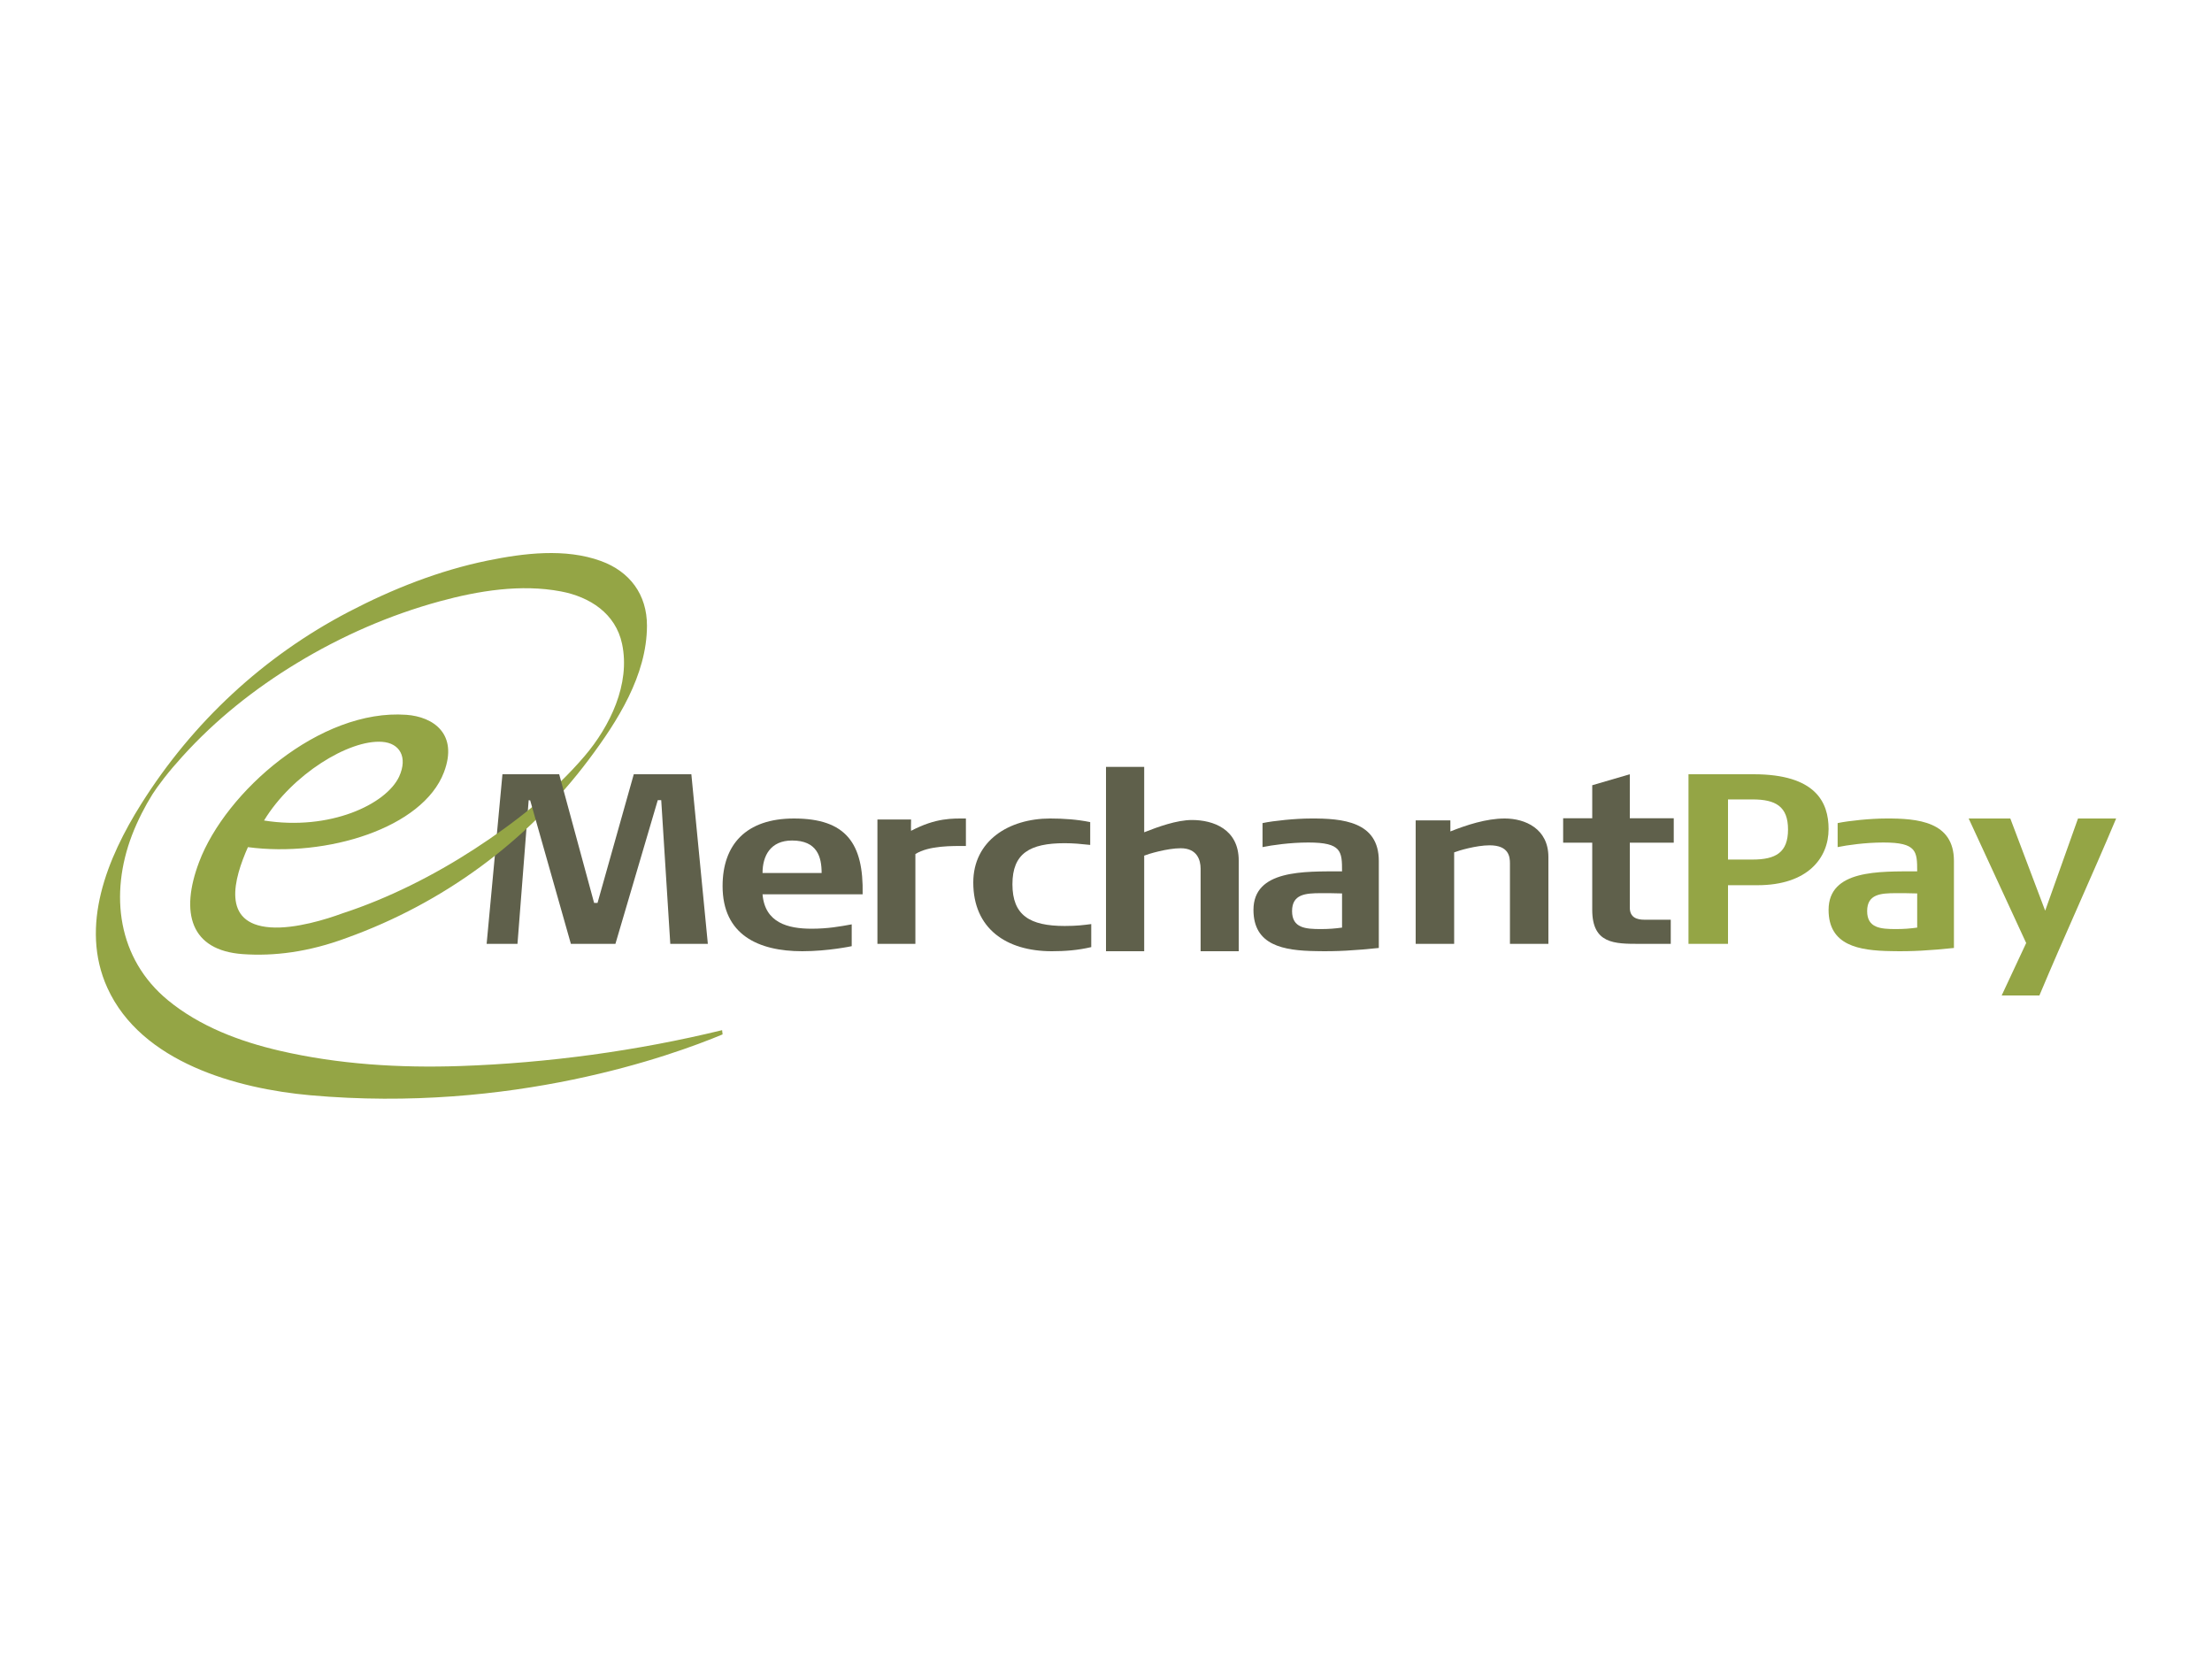
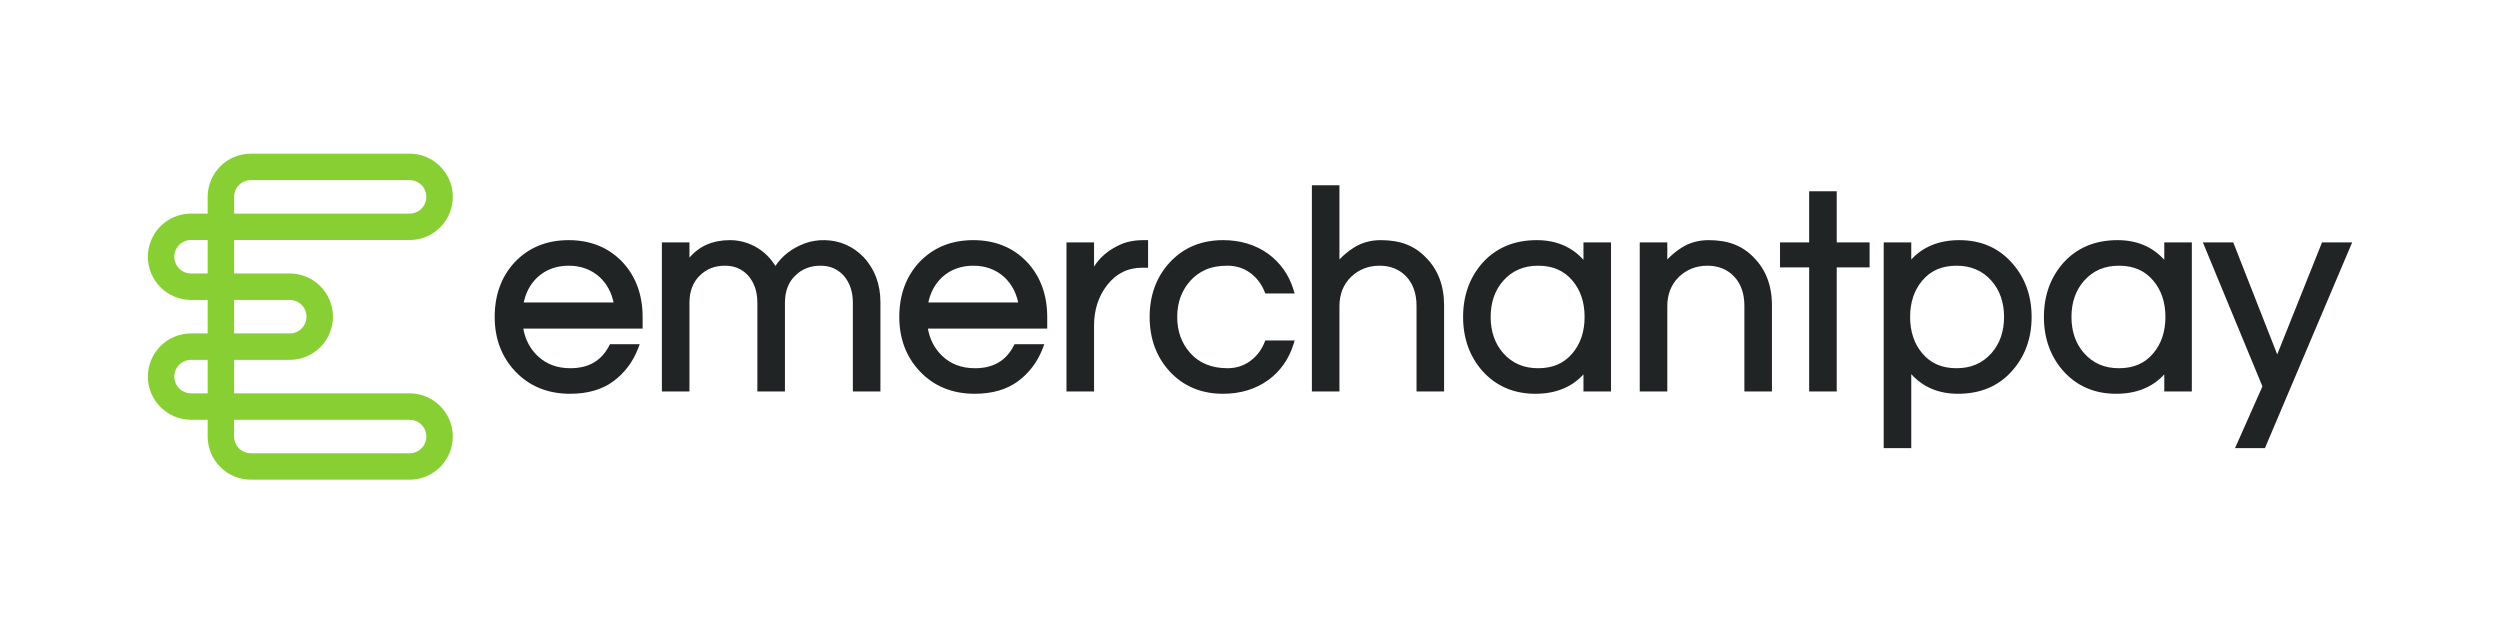
- <svg xmlns="http://www.w3.org/2000/svg" width="300px" height="225px" viewBox="0 0 300 225" version="1.1" style="background: none;">
-   <defs />
-   <g id="emerchantpay-logo" stroke="none" stroke-width="1" fill="none" fill-rule="evenodd">
-     <g id="emerchantpay_logo" transform="translate(13, 75)" fill-rule="nonzero">
-       <path d="M55.144,30 L53,53 L57.183,53 L58.701,33.514 L59,33.514 C58.848,32.343 58.601,31.17 58.324,30 L55.144,30" id="Fill-1" fill="#5F604B" />
-       <path d="M38.826,25.604 C41.215,25.776 42.334,27.674 41.132,30.319 C39.363,34.091 31.731,37.696 22.81,36.271 C26.595,30.045 34.322,25.275 38.826,25.604 M84.935,64.705 C73.372,67.519 61.334,69.156 49.455,69.568 C41.251,69.85 32.905,69.349 24.89,67.485 C19.505,66.232 14.104,64.204 9.783,60.653 C2.932,55.017 1.841,46.274 4.9,38.26 C5.649,36.307 6.682,34.3 7.677,32.713 C7.698,32.681 7.851,32.454 7.947,32.316 C7.983,32.256 8.312,31.786 8.294,31.804 C8.545,31.452 8.876,31.018 9.213,30.574 C10.008,29.543 10.863,28.557 11.734,27.593 C16.246,22.602 21.515,18.414 27.25,14.937 C33.278,11.275 39.829,8.406 46.629,6.55 C51.9,5.111 57.651,4.177 63.078,5.205 C66.997,5.946 70.491,8.192 71.367,12.316 C72.525,17.767 69.712,23.516 66.29,27.531 C62.054,32.498 56.78,36.61 51.341,40.142 C45.877,43.695 39.653,46.841 33.449,48.861 L33.428,48.869 C31.374,49.626 27.038,51.007 23.657,50.762 C16.966,50.274 18.73,44.162 20.624,39.884 C31.257,41.306 44.344,37.31 47.214,29.716 C49.175,24.531 45.766,22.202 42.121,21.939 C30.387,21.093 17.601,32.384 14.013,41.876 C11.376,48.835 12.879,53.882 19.904,54.391 C24.144,54.693 28.848,54.124 34.081,52.169 C47.085,47.478 58.485,39.171 66.865,27.993 C70.743,22.818 74.727,16.59 74.745,9.868 C74.755,5.628 72.416,2.508 68.507,1.083 C63.666,-0.684 58.029,0.018 53.115,1.026 C46.569,2.365 40.246,4.868 34.327,7.954 C22.758,13.984 13.096,22.97 6.136,34.054 C1.579,41.306 -2.262,50.556 1.564,58.975 C6.17,69.098 19.171,72.646 29.092,73.534 C56.438,75.975 78.068,68.177 85,65.279 C85,65.279 84.93,64.705 84.935,64.705" id="Fill-2" fill="#94A545" />
-       <path d="M94.425,38.985 C91.497,38.985 90.418,41.056 90.418,43.395 L98.433,43.395 C98.433,41.193 97.82,38.985 94.425,38.985 M85,45.162 C85,39.546 88.178,36 94.678,36 C101.754,36 104.137,39.381 103.994,46.28 L90.418,46.28 C90.741,50.156 93.886,50.947 97.064,50.947 C99.264,50.947 100.894,50.651 102.513,50.355 L102.513,53.314 C102.513,53.314 99.337,54 95.799,54 C89.839,54 85,51.766 85,45.162" id="Fill-3" fill="#5F604B" />
-       <path d="M111.148,40.821 L111.148,53 L106,53 L106,36.133 L110.564,36.133 C110.564,36.133 110.533,37.671 110.564,37.671 C113.975,35.874 116.223,36.002 118,36.002 L118,39.725 C116.116,39.725 112.998,39.663 111.148,40.821" id="Fill-4" fill="#5F604B" />
-       <path d="M129.651,54 C123.451,54 119,50.908 119,44.684 C119,39.056 123.77,36 129.44,36 C131.221,36 133.112,36.129 134.858,36.49 L134.858,39.583 C133.647,39.452 132.571,39.349 131.401,39.349 C126.657,39.349 124.31,40.739 124.31,44.915 C124.31,49.127 126.657,50.575 131.401,50.575 C133.07,50.575 133.963,50.449 135,50.318 L135,53.441 C133.181,53.871 131.432,54 129.651,54" id="Fill-5" fill="#5F604B" />
-       <path d="M149.831,54 L149.831,42.802 C149.831,41.633 149.355,40.034 147.133,40.034 C145.314,40.034 142.761,40.799 142.18,41.035 L142.18,54 L137,54 L137,29 L142.18,29 L142.18,37.869 C144.041,37.136 146.589,36.204 148.661,36.204 C151.543,36.204 155,37.439 155,41.697 L155,54 L149.831,54" id="Fill-6" fill="#5F604B" />
-       <path d="M169.014,46.163 C168.377,46.127 166.663,46.127 166.13,46.127 C164.063,46.127 162.235,46.26 162.235,48.558 C162.235,50.861 164.063,50.995 166.13,50.995 C167.188,50.995 168.03,50.93 169.014,50.796 L169.014,46.163 Z M165.496,53.985 C161.033,53.922 157,53.199 157,48.396 C157,42.938 163.812,43.171 169.014,43.171 C169.014,40.469 168.976,39.256 164.446,39.256 C161.991,39.256 159.496,39.615 158.228,39.88 L158.228,36.623 C159.777,36.295 162.76,36.002 164.725,36.002 C169.12,35.968 174,36.426 174,41.753 L174,53.558 C170.837,53.888 168.238,54.053 165.496,53.985 Z" id="Fill-7" fill="#5F604B" />
-       <path d="M191.785,53 L191.785,42.092 C191.785,41.228 191.671,39.637 189.03,39.637 C187.198,39.637 184.769,40.369 184.218,40.595 L184.218,53 L179,53 L179,36.257 L183.706,36.257 L183.706,37.754 C185.875,36.895 188.553,36 191.087,36 C193.837,36 197,37.377 197,41.228 L197,53 L191.785,53" id="Fill-8" fill="#5F604B" />
-       <path d="M208.042,39.277 L208.042,48.098 C208.042,49.435 209.013,49.727 210.018,49.727 L213.594,49.727 L213.594,53 L209.348,53 C205.963,53 202.945,53 202.945,48.393 L202.945,39.277 L199,39.277 L199,35.97 L202.945,35.97 L202.945,31.489 C202.945,31.489 207.191,30.256 208.042,30 L208.042,35.97 L214,35.97 L214,39.277 L208.042,39.277" id="Fill-9" fill="#5F604B" />
-       <path d="M224.685,33.414 L221.359,33.414 L221.359,41.568 L224.685,41.568 C227.831,41.568 229.499,40.612 229.499,37.491 C229.499,34.37 227.831,33.414 224.685,33.414 M225.347,45.048 L221.359,45.048 L221.359,53 L216,53 L216,30 L224.831,30 C233.26,30 235,33.812 235,37.426 C235,41.366 232.152,45.048 225.347,45.048" id="Fill-10" fill="#94A545" />
-       <path d="M247.016,46.163 C246.382,46.127 244.659,46.127 244.132,46.127 C242.062,46.127 240.23,46.26 240.23,48.558 C240.23,50.861 242.062,50.995 244.132,50.995 C245.192,50.995 246.034,50.93 247.016,50.796 L247.016,46.163 Z M243.5,53.985 C239.043,53.922 235,53.199 235,48.396 C235,42.938 241.811,43.171 247.016,43.171 C247.016,40.469 246.978,39.256 242.45,39.256 C239.992,39.256 237.493,39.615 236.228,39.88 L236.228,36.623 C237.775,36.295 240.761,36.002 242.726,36.002 C247.122,35.968 252,36.426 252,41.753 L252,53.558 C248.845,53.888 246.242,54.053 243.5,53.985 Z" id="Fill-11" fill="#94A545" />
-       <path d="M263.591,60 L258.475,60 L261.788,52.912 L261.809,52.912 L254,36 L259.647,36 L264.359,48.461 L264.383,48.484 L268.828,36 L274,36 C270.64,43.989 266.938,52.014 263.591,60" id="Fill-12" fill="#94A545" />
-       <path d="M80.764,30 L72.955,30 L68.04,47.446 L67.575,47.446 L62.84,30 L58,30 C58.287,31.17 58.556,32.343 58.712,33.514 L58.898,33.514 L64.426,53 L70.466,53 L76.209,33.514 L76.678,33.514 L77.907,53 L83,53 L80.764,30" id="Fill-13" fill="#5F604B" />
+ <svg xmlns="http://www.w3.org/2000/svg" viewBox="0 0 313.32 79.373" height="79.373" width="313.32" xml:space="preserve" id="svg2" version="1.1">
+   <defs id="defs6" />
+   <g transform="matrix(1.333333,0,0,-1.333333,0,79.37333)" id="g10">
+     <g transform="scale(0.1)" id="g12">
+       <path id="path14" style="fill:#212424;fill-opacity:1;fill-rule:nonzero;stroke:none" d="m 2182.6,367.43 -42.1,-105.254 -41.19,104.898 -0.14,0.356 h -28.56 l 55.99,-135.328 -25.75,-58 h 28.1 l 81.65,192.543 0.33,0.785 z m -158.61,-35.918 c 7.57,-8.918 11.42,-20.407 11.42,-34.141 0,-13.742 -3.85,-25.234 -11.43,-34.164 -7.92,-9.434 -18.45,-14.019 -32.19,-14.019 -13.61,0 -24.32,4.605 -32.78,14.082 -7.91,8.902 -11.91,20.375 -11.91,34.101 0,13.723 4,25.192 11.9,34.094 8.46,9.476 19.18,14.082 32.79,14.082 13.74,0 24.27,-4.59 32.2,-14.035 z m 10.34,19.586 c -11.05,12.265 -25.8,18.48 -43.88,18.48 -21,0 -38.08,-7.105 -50.8,-21.117 -12.25,-13.738 -18.46,-30.93 -18.46,-51.09 0,-20.172 6.22,-37.363 18.48,-51.113 12.7,-13.996 29.33,-21.098 49.43,-21.098 18.98,0 34.19,6.133 45.23,18.231 v -16.082 h 25.9 V 367.43 h -25.9 z m -150.6,-53.727 c 0,-13.719 -4,-25.195 -11.9,-34.101 -8.46,-9.473 -19.19,-14.082 -32.79,-14.082 -13.74,0 -24.27,4.585 -32.2,14.035 -7.57,8.918 -11.41,20.406 -11.41,34.148 0,13.734 3.84,25.227 11.42,34.156 7.92,9.434 18.45,14.02 32.19,14.02 13.6,0 24.33,-4.606 32.79,-14.078 7.9,-8.91 11.9,-20.379 11.9,-34.098 z m -42,72.207 c -18.97,0 -34.18,-6.137 -45.22,-18.242 V 367.43 H 1770.6 V 174.102 h 25.91 v 69.531 c 11.04,-12.262 25.79,-18.473 43.88,-18.473 21,0 38,7.102 50.5,21.098 12.44,13.742 18.75,30.937 18.75,51.113 0,20.168 -6.3,37.359 -18.74,51.094 -12.51,14.008 -29.06,21.113 -49.17,21.113 z m -115.28,45.957 h -25.91 V 367.43 h -27.4 v -23.492 h 27.4 V 227.309 h 25.91 v 116.629 h 30.9 v 23.492 h -30.9 z m -96.32,-49.91 c -6.75,2.621 -14.88,3.953 -24.15,3.953 -9.47,0 -18.04,-2.41 -25.47,-7.176 -4.92,-3.156 -9.39,-6.836 -13.31,-10.957 v 15.985 h -25.91 V 227.309 h 25.91 v 80.269 c 0,11.141 3.68,20.391 10.94,27.481 7.29,6.961 16.29,10.488 26.76,10.488 10.24,0 18.67,-3.406 25.06,-10.117 6.43,-6.762 9.69,-16.043 9.69,-27.582 v -80.539 h 25.91 v 81.078 c 0,18.629 -5.88,33.863 -17.47,45.265 -5.1,5.286 -11.15,9.313 -17.96,11.973 z m -152.09,-34.113 c 7.58,-8.918 11.42,-20.407 11.42,-34.141 0,-13.742 -3.84,-25.234 -11.43,-34.164 -7.92,-9.434 -18.44,-14.019 -32.19,-14.019 -13.6,0 -24.32,4.605 -32.78,14.082 -7.9,8.902 -11.9,20.375 -11.9,34.101 0,13.723 4,25.192 11.89,34.094 8.46,9.476 19.19,14.082 32.79,14.082 13.75,0 24.27,-4.59 32.2,-14.035 z m 10.35,19.586 c -11.05,12.265 -25.81,18.48 -43.89,18.48 -20.99,0 -38.08,-7.105 -50.79,-21.117 -12.25,-13.738 -18.46,-30.93 -18.46,-51.09 0,-20.172 6.21,-37.363 18.48,-51.113 12.7,-13.996 29.33,-21.098 49.43,-21.098 18.98,0 34.18,6.133 45.23,18.231 v -16.082 h 25.9 V 367.43 h -25.9 z m -166.44,14.527 c -6.75,2.621 -14.88,3.953 -24.15,3.953 -9.47,0 -18.04,-2.41 -25.47,-7.176 -4.92,-3.156 -9.38,-6.836 -13.31,-10.957 v 69.731 h -25.9 V 227.309 h 25.9 v 80.269 c 0,11.141 3.69,20.391 10.94,27.481 7.29,6.961 16.3,10.488 26.77,10.488 10.24,0 18.66,-3.406 25.05,-10.117 6.43,-6.762 9.7,-16.043 9.7,-27.582 v -80.539 h 25.9 v 81.078 c 0,18.629 -5.87,33.863 -17.47,45.265 -5.09,5.286 -11.14,9.313 -17.96,11.973 z m -188.77,-23.859 c 5.59,2.511 12.56,3.781 20.72,3.781 7.94,0 15.06,-2.25 21.15,-6.699 6.15,-4.489 10.7,-10.399 13.53,-17.543 l 0.72,-1.825 h 27.63 l -1.16,3.739 c -4.29,13.797 -12.25,25.047 -23.63,33.457 -11.92,8.562 -26.24,12.902 -42.53,12.902 -20.45,0 -37.35,-7.094 -50.23,-21.09 -12.45,-13.562 -18.76,-30.765 -18.76,-51.117 0,-20.363 6.31,-37.566 18.77,-51.133 12.87,-13.984 29.77,-21.078 50.22,-21.078 16.3,0 30.62,4.348 42.55,12.918 11.38,8.395 19.32,19.645 23.61,33.445 l 1.16,3.731 h -27.63 l -0.72,-1.816 c -2.83,-7.157 -7.38,-13.063 -13.53,-17.551 -6.1,-4.449 -13.21,-6.699 -21.15,-6.699 -14.84,0 -26.59,4.742 -34.95,14.101 -8.24,9.082 -12.42,20.555 -12.42,34.082 0,13.527 4.18,25 12.45,34.102 3.82,4.328 8.6,7.789 14.2,10.293 z m -80.96,23.246 c -10.43,-4.824 -18.44,-11.633 -23.86,-20.274 v 22.692 h -25.91 V 227.309 h 25.91 v 61.996 c 0,14.683 4.13,27.465 12.29,37.996 8.64,11.012 19.5,16.367 33.2,16.367 h 5.3 v 25.91 h -4.22 c -8.82,0 -16.46,-1.535 -22.71,-4.566 z M 872.578,310.996 c 2.035,9.613 6.41,17.606 13.016,23.754 7.832,7.164 17.668,10.797 29.226,10.797 11.559,0 21.387,-3.629 29.211,-10.777 6.606,-6.168 10.989,-14.161 13.028,-23.774 z m 42.242,58.582 c -20.8,0 -37.968,-7.094 -51.031,-21.09 -12.269,-13.386 -18.496,-30.586 -18.496,-51.117 0,-20.379 6.512,-37.586 19.336,-51.156 13.223,-13.969 30.562,-21.055 51.535,-21.055 16.504,0 30.238,3.988 40.82,11.852 10.524,7.832 18.305,18.211 23.133,30.843 l 1.496,3.907 h -27.957 l -0.808,-1.543 c -7.41,-14.156 -19.321,-21.031 -36.414,-21.031 -12.43,0 -22.789,3.886 -30.797,11.562 -7.141,6.832 -11.66,15.469 -13.442,25.68 h 112.153 v 10.941 c 0,20.531 -6.231,37.738 -18.516,51.145 -13.051,13.972 -30.215,21.062 -51.012,21.062 z m -120.027,-4.129 v 0 c -11.887,5.137 -26.668,5.508 -38.566,0.989 -11.766,-4.415 -20.977,-11.52 -27.379,-21.133 -4.262,6.945 -9.793,12.566 -16.446,16.715 -8.047,5.015 -16.922,7.558 -26.379,7.558 -15.918,0 -28.683,-5.531 -37.968,-16.449 v 14.301 h -25.91 V 227.309 h 25.91 v 83.226 c 0,10.949 3.324,19.66 9.875,25.887 6.308,6.141 14.004,9.125 23.527,9.125 8.91,0 16.031,-3.024 21.746,-9.231 5.77,-6.589 8.692,-15.175 8.692,-25.511 v -83.496 h 25.918 v 83.226 c 0,11.106 3.23,19.57 9.878,25.887 6.215,6.058 14.133,9.125 23.516,9.125 8.914,0 16.031,-3.024 21.754,-9.231 5.769,-6.589 8.695,-15.175 8.695,-25.511 v -83.496 h 25.91 v 84.035 c 0,16.801 -5.332,31.027 -15.855,42.301 -4.902,5.093 -10.598,9.066 -16.918,11.804 z M 492.277,310.996 c 2.036,9.613 6.411,17.606 13.008,23.754 7.836,7.164 17.668,10.797 29.235,10.797 11.55,0 21.378,-3.629 29.207,-10.777 6.605,-6.168 10.988,-14.161 13.027,-23.774 z m 42.243,58.582 c -20.809,0 -37.977,-7.094 -51.036,-21.09 -12.273,-13.386 -18.492,-30.586 -18.492,-51.117 0,-20.379 6.504,-37.586 19.332,-51.156 13.223,-13.969 30.567,-21.055 51.535,-21.055 16.504,0 30.235,3.988 40.821,11.852 10.519,7.832 18.308,18.211 23.136,30.843 l 1.493,3.907 h -27.954 l -0.808,-1.543 c -7.414,-14.156 -19.328,-21.031 -36.418,-21.031 -12.43,0 -22.793,3.886 -30.797,11.562 -7.141,6.832 -11.664,15.469 -13.445,25.68 h 112.152 v 10.941 c 0,20.531 -6.226,37.738 -18.516,51.145 -13.046,13.972 -30.21,21.062 -51.003,21.062" />
+       <path id="path16" style="fill:#87cf32;fill-opacity:1;fill-rule:nonzero;stroke:none" d="M 195.188,369.691 V 338.223 H 179.57 c -8.675,0 -15.73,7.054 -15.73,15.738 0,8.676 7.055,15.73 15.73,15.73 z m 0,-112.636 V 225.586 H 179.57 c -8.675,0 -15.73,7.055 -15.73,15.73 0,8.684 7.055,15.739 15.73,15.739 z m 24.843,137.484 v 15.738 c 0,8.676 7.067,15.739 15.742,15.739 H 385.02 c 8.679,0 15.734,-7.063 15.734,-15.739 0,-8.675 -7.055,-15.738 -15.734,-15.738 z m 0,-112.637 v 31.469 h 52.344 c 8.676,0 15.73,-7.055 15.73,-15.73 0,-8.68 -7.054,-15.739 -15.73,-15.739 z M 400.754,185 c 0,-8.68 -7.055,-15.738 -15.734,-15.738 H 235.77 c -8.68,0 -15.739,7.058 -15.739,15.738 v 15.734 H 385.02 c 8.679,0 15.734,-7.058 15.734,-15.734 z M 385.02,225.586 H 220.031 v 31.469 h 52.344 c 22.379,0 40.578,18.207 40.578,40.586 0,22.379 -18.199,40.582 -40.578,40.582 h -52.344 v 31.468 H 385.02 c 22.378,0 40.582,18.207 40.582,40.586 0,22.379 -18.204,40.582 -40.582,40.582 H 235.773 c -22.378,0 -40.585,-18.203 -40.585,-40.582 V 394.539 H 179.57 c -22.375,0 -40.582,-18.203 -40.582,-40.578 0,-22.379 18.207,-40.59 40.582,-40.59 h 15.618 V 281.902 H 179.57 c -22.375,0 -40.582,-18.207 -40.582,-40.586 0,-22.371 18.207,-40.582 40.582,-40.582 h 15.618 V 185 c 0,-22.375 18.203,-40.582 40.582,-40.582 h 149.25 c 22.378,0 40.582,18.207 40.582,40.582 0,22.379 -18.204,40.586 -40.582,40.586" />
    </g>
  </g>
</svg>
